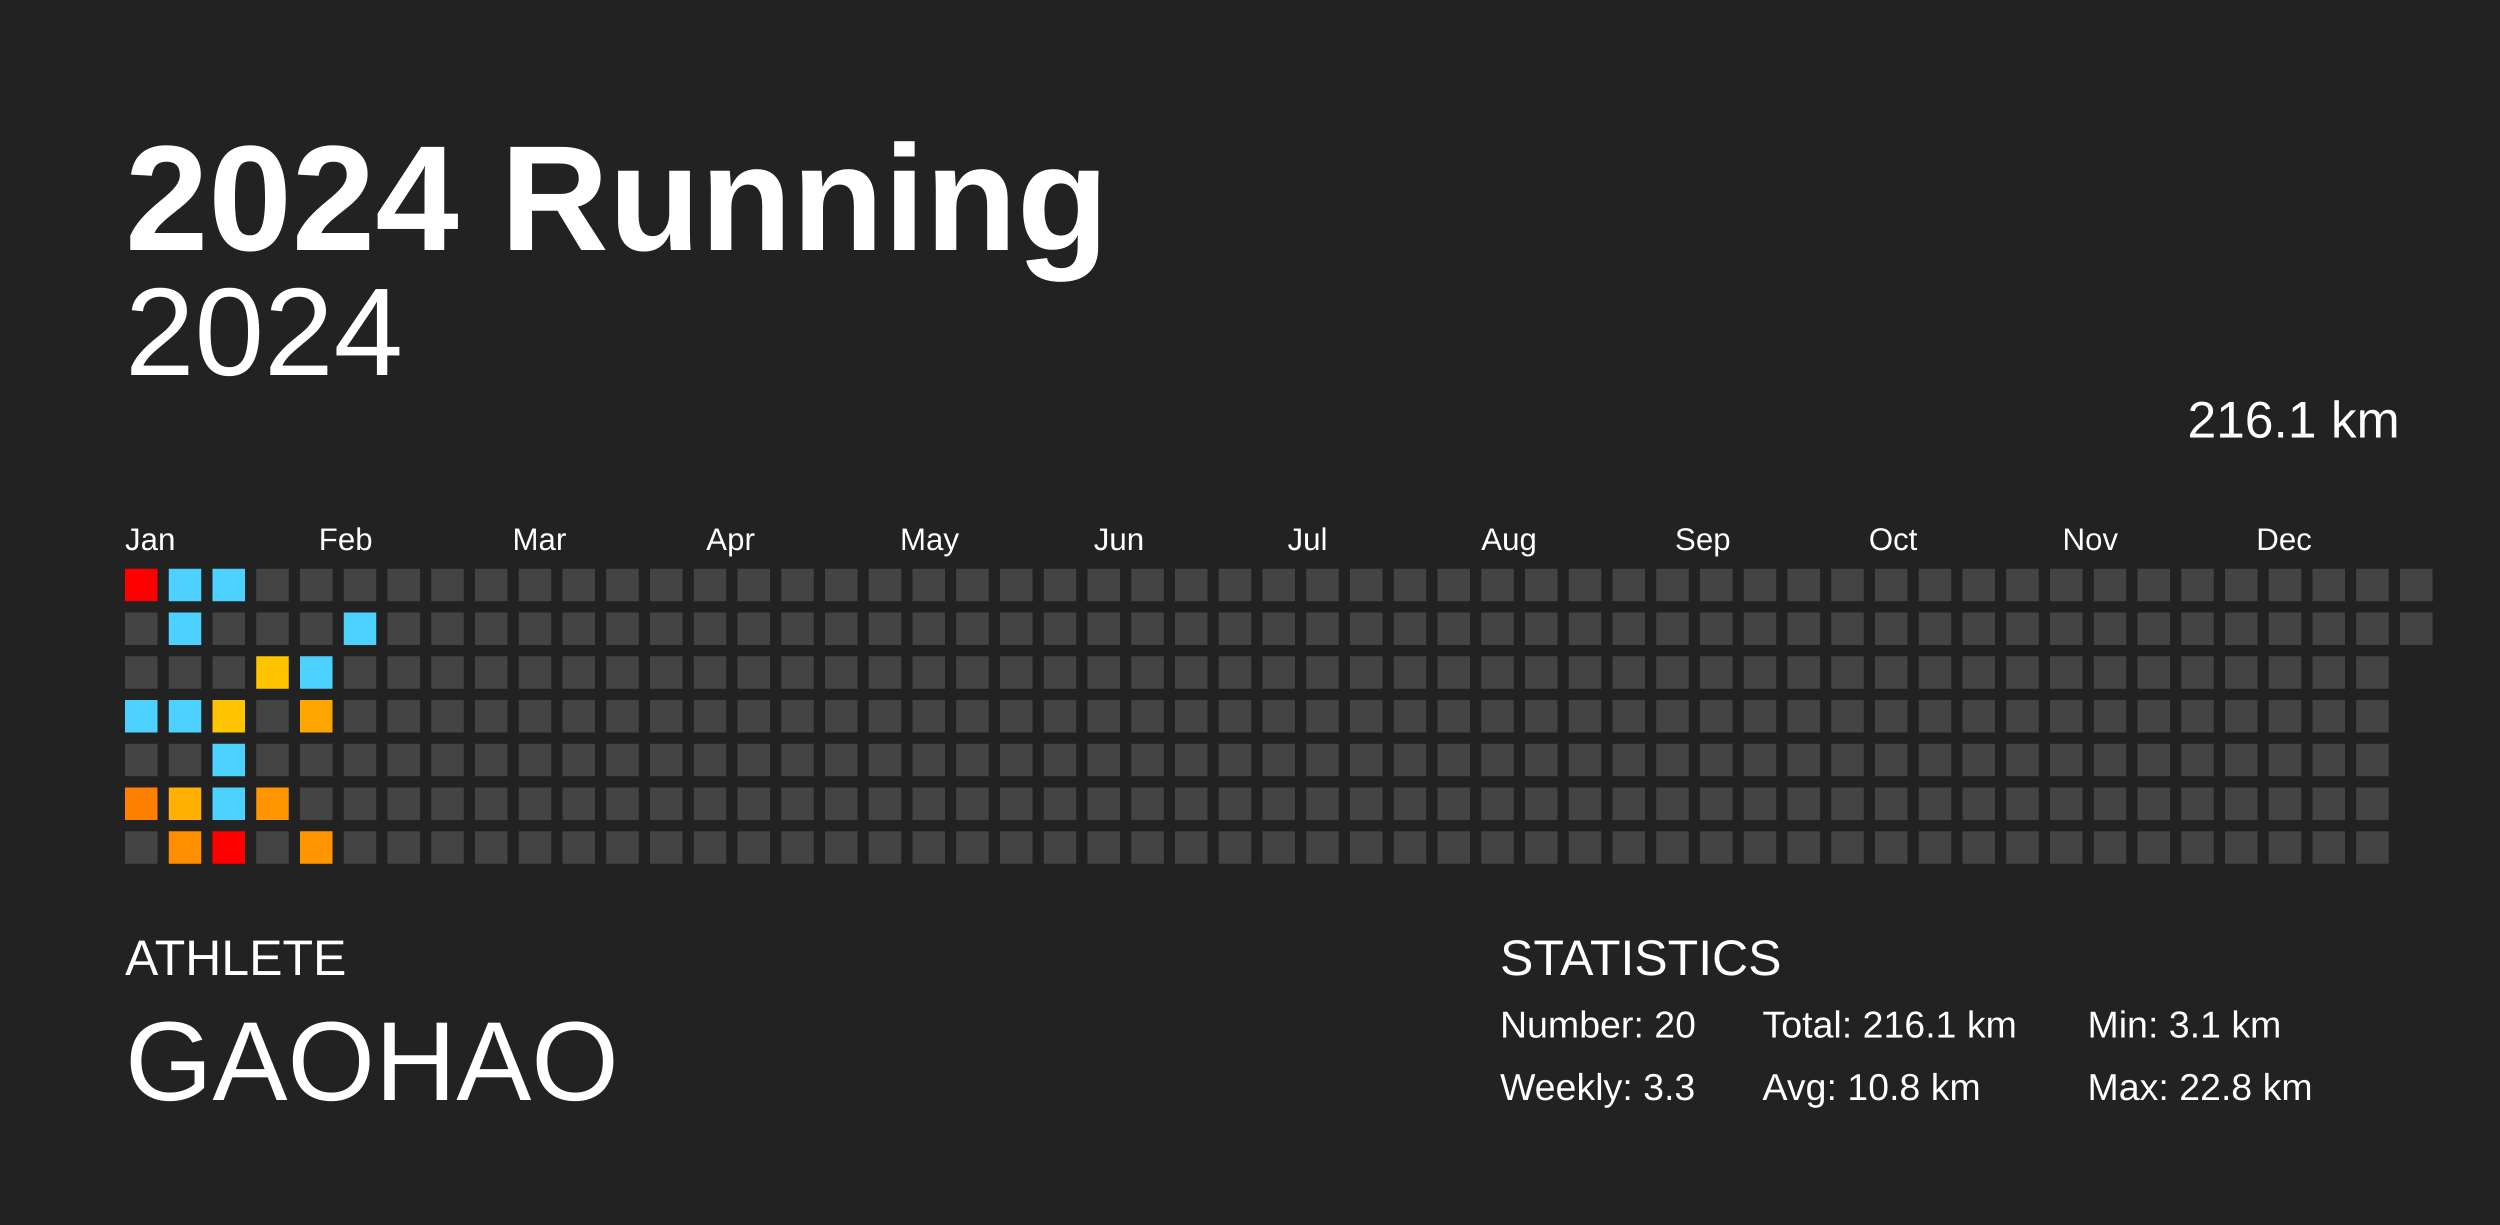
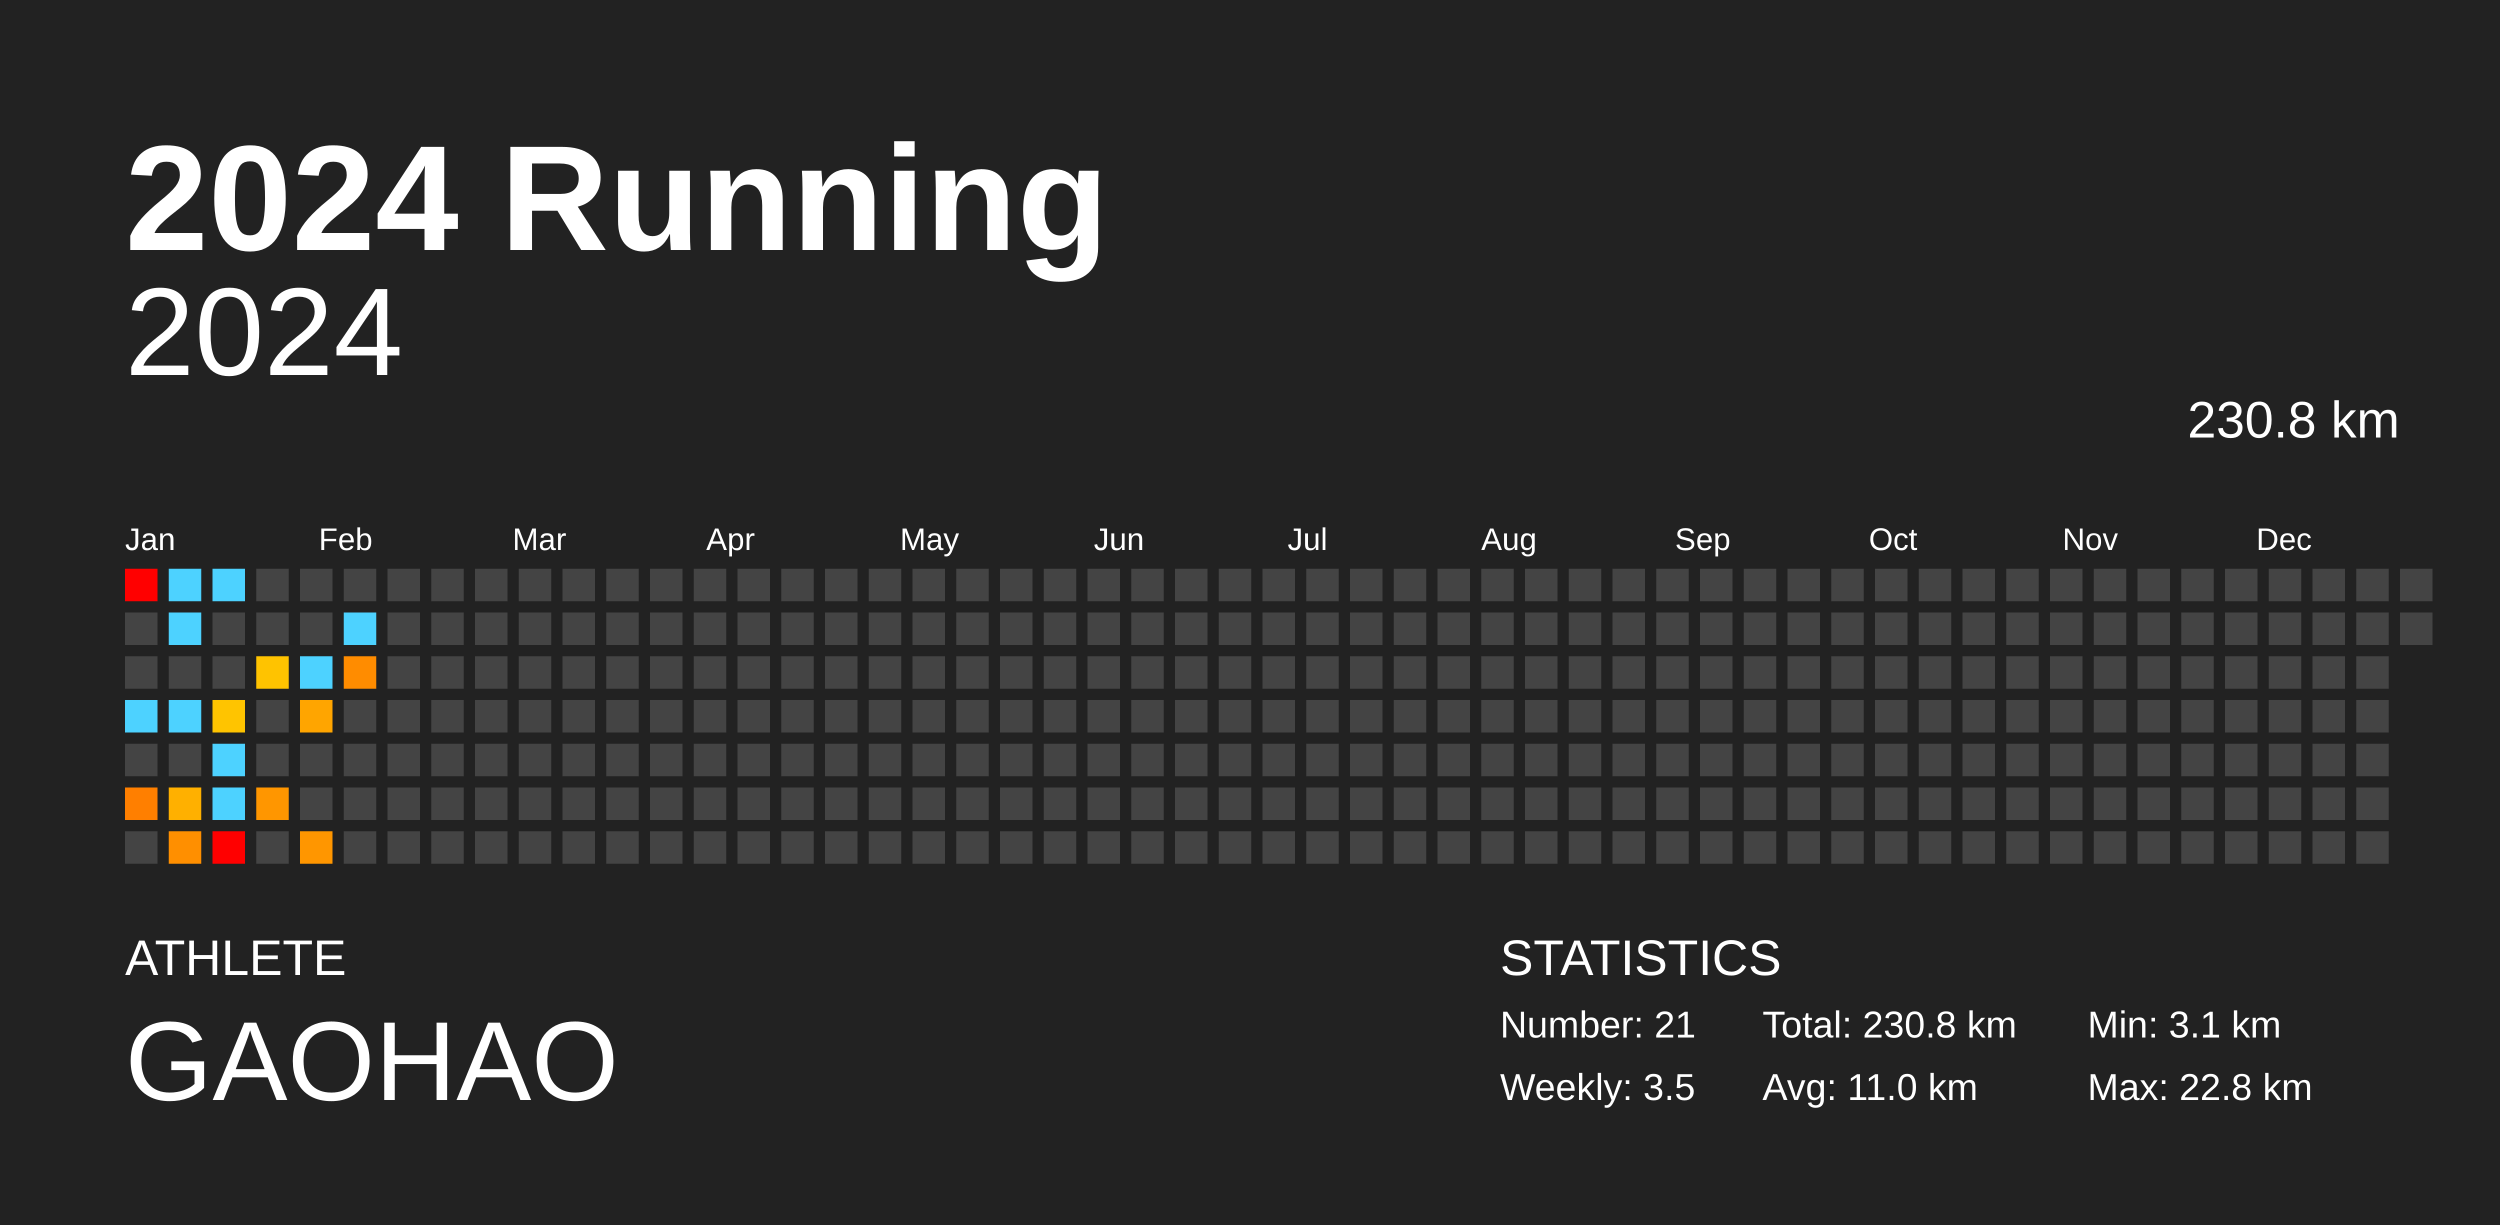
<svg xmlns="http://www.w3.org/2000/svg" baseProfile="full" height="98mm" version="1.1" viewBox="0,0,200,98" width="200mm">
  <defs />
  <rect fill="#222222" height="98" width="200" x="0" y="0" />
  <text fill="#FFFFFF" style="font-size:12px; font-family:Arial; font-weight:bold;" x="10" y="20">2024 Running</text>
  <text fill="#FFFFFF" style="font-size:4px; font-family:Arial" x="10" y="78">ATHLETE</text>
  <text fill="#FFFFFF" style="font-size:9px; font-family:Arial" x="10" y="88">GAOHAO</text>
  <text fill="#FFFFFF" style="font-size:4px; font-family:Arial" x="120" y="78">STATISTICS</text>
-   <text fill="#FFFFFF" style="font-size:3px; font-family:Arial" x="120" y="83">Number: 20</text>
-   <text fill="#FFFFFF" style="font-size:3px; font-family:Arial" x="120" y="88">Weekly: 3.3</text>
-   <text fill="#FFFFFF" style="font-size:3px; font-family:Arial" x="141" y="83">Total: 216.1 km</text>
-   <text fill="#FFFFFF" style="font-size:3px; font-family:Arial" x="141" y="88">Avg: 10.8 km</text>
+   <text fill="#FFFFFF" style="font-size:3px; font-family:Arial" x="120" y="83">Number: 21</text>
+   <text fill="#FFFFFF" style="font-size:3px; font-family:Arial" x="120" y="88">Weekly: 3.5</text>
+   <text fill="#FFFFFF" style="font-size:3px; font-family:Arial" x="141" y="83">Total: 230.8 km</text>
+   <text fill="#FFFFFF" style="font-size:3px; font-family:Arial" x="141" y="88">Avg: 11.0 km</text>
  <text fill="#FFFFFF" style="font-size:3px; font-family:Arial" x="167" y="83">Min: 3.1 km</text>
  <text fill="#FFFFFF" style="font-size:3px; font-family:Arial" x="167" y="88">Max: 22.8 km</text>
  <text alignment-baseline="hanging" fill="#FFFFFF" style="font-size:10.0px; font-family:Arial;" x="10" y="30">2024</text>
-   <text alignment-baseline="hanging" fill="#FFFFFF" style="font-size:4.125px; font-family:Arial;" x="175" y="35">216.1 km</text>
+   <text alignment-baseline="hanging" fill="#FFFFFF" style="font-size:4.125px; font-family:Arial;" x="175" y="35">230.8 km</text>
  <text fill="#FFFFFF" style="font-size:2.5px; font-family:Arial" x="10.0" y="44">Jan</text>
  <text fill="#FFFFFF" style="font-size:2.5px; font-family:Arial" x="25.5" y="44">Feb</text>
  <text fill="#FFFFFF" style="font-size:2.5px; font-family:Arial" x="41.0" y="44">Mar</text>
  <text fill="#FFFFFF" style="font-size:2.5px; font-family:Arial" x="56.5" y="44">Apr</text>
  <text fill="#FFFFFF" style="font-size:2.5px; font-family:Arial" x="72.0" y="44">May</text>
  <text fill="#FFFFFF" style="font-size:2.5px; font-family:Arial" x="87.5" y="44">Jun</text>
  <text fill="#FFFFFF" style="font-size:2.5px; font-family:Arial" x="103.0" y="44">Jul</text>
  <text fill="#FFFFFF" style="font-size:2.5px; font-family:Arial" x="118.5" y="44">Aug</text>
  <text fill="#FFFFFF" style="font-size:2.5px; font-family:Arial" x="134.0" y="44">Sep</text>
  <text fill="#FFFFFF" style="font-size:2.5px; font-family:Arial" x="149.5" y="44">Oct</text>
  <text fill="#FFFFFF" style="font-size:2.5px; font-family:Arial" x="165.0" y="44">Nov</text>
  <text fill="#FFFFFF" style="font-size:2.5px; font-family:Arial" x="180.5" y="44">Dec</text>
  <rect fill="red" height="2.6" width="2.6" x="10.0" y="45.5" />
  <rect fill="#444444" height="2.6" width="2.6" x="10.0" y="49.0" />
  <rect fill="#444444" height="2.6" width="2.6" x="10.0" y="52.5" />
  <rect fill="#4dd2ff" height="2.6" width="2.6" x="10.0" y="56.0" />
  <rect fill="#444444" height="2.6" width="2.6" x="10.0" y="59.5" />
  <rect fill="#ff7f00" height="2.6" width="2.6" x="10.0" y="63.0" />
  <rect fill="#444444" height="2.6" width="2.6" x="10.0" y="66.5" />
  <rect fill="#4dd2ff" height="2.6" width="2.6" x="13.5" y="45.5" />
  <rect fill="#4dd2ff" height="2.6" width="2.6" x="13.5" y="49.0" />
  <rect fill="#444444" height="2.6" width="2.6" x="13.5" y="52.5" />
  <rect fill="#4dd2ff" height="2.6" width="2.6" x="13.5" y="56.0" />
  <rect fill="#444444" height="2.6" width="2.6" x="13.5" y="59.5" />
  <rect fill="#ffb000" height="2.6" width="2.6" x="13.5" y="63.0" />
  <rect fill="#ff8f00" height="2.6" width="2.6" x="13.5" y="66.5" />
  <rect fill="#4dd2ff" height="2.6" width="2.6" x="17.0" y="45.5" />
  <rect fill="#444444" height="2.6" width="2.6" x="17.0" y="49.0" />
  <rect fill="#444444" height="2.6" width="2.6" x="17.0" y="52.5" />
  <rect fill="#ffc400" height="2.6" width="2.6" x="17.0" y="56.0" />
  <rect fill="#4dd2ff" height="2.6" width="2.6" x="17.0" y="59.5" />
  <rect fill="#4dd2ff" height="2.6" width="2.6" x="17.0" y="63.0" />
  <rect fill="red" height="2.6" width="2.6" x="17.0" y="66.5" />
  <rect fill="#444444" height="2.6" width="2.6" x="20.5" y="45.5" />
  <rect fill="#444444" height="2.6" width="2.6" x="20.5" y="49.0" />
  <rect fill="#ffc300" height="2.6" width="2.6" x="20.5" y="52.5" />
  <rect fill="#444444" height="2.6" width="2.6" x="20.5" y="56.0" />
  <rect fill="#444444" height="2.6" width="2.6" x="20.5" y="59.5" />
  <rect fill="#ff9600" height="2.6" width="2.6" x="20.5" y="63.0" />
  <rect fill="#444444" height="2.6" width="2.6" x="20.5" y="66.5" />
  <rect fill="#444444" height="2.6" width="2.6" x="24.0" y="45.5" />
  <rect fill="#444444" height="2.6" width="2.6" x="24.0" y="49.0" />
  <rect fill="#4dd2ff" height="2.6" width="2.6" x="24.0" y="52.5" />
  <rect fill="#ffa500" height="2.6" width="2.6" x="24.0" y="56.0" />
  <rect fill="#444444" height="2.6" width="2.6" x="24.0" y="59.5" />
  <rect fill="#444444" height="2.6" width="2.6" x="24.0" y="63.0" />
  <rect fill="#ff9600" height="2.6" width="2.6" x="24.0" y="66.5" />
  <rect fill="#444444" height="2.6" width="2.6" x="27.5" y="45.5" />
  <rect fill="#4dd2ff" height="2.6" width="2.6" x="27.5" y="49.0" />
-   <rect fill="#444444" height="2.6" width="2.6" x="27.5" y="52.5" />
+   <rect fill="#ff8c00" height="2.6" width="2.6" x="27.5" y="52.5" />
  <rect fill="#444444" height="2.6" width="2.6" x="27.5" y="56.0" />
  <rect fill="#444444" height="2.6" width="2.6" x="27.5" y="59.5" />
  <rect fill="#444444" height="2.6" width="2.6" x="27.5" y="63.0" />
  <rect fill="#444444" height="2.6" width="2.6" x="27.5" y="66.5" />
  <rect fill="#444444" height="2.6" width="2.6" x="31.0" y="45.5" />
  <rect fill="#444444" height="2.6" width="2.6" x="31.0" y="49.0" />
  <rect fill="#444444" height="2.6" width="2.6" x="31.0" y="52.5" />
  <rect fill="#444444" height="2.6" width="2.6" x="31.0" y="56.0" />
  <rect fill="#444444" height="2.6" width="2.6" x="31.0" y="59.5" />
  <rect fill="#444444" height="2.6" width="2.6" x="31.0" y="63.0" />
  <rect fill="#444444" height="2.6" width="2.6" x="31.0" y="66.5" />
  <rect fill="#444444" height="2.6" width="2.6" x="34.5" y="45.5" />
  <rect fill="#444444" height="2.6" width="2.6" x="34.5" y="49.0" />
  <rect fill="#444444" height="2.6" width="2.6" x="34.5" y="52.5" />
  <rect fill="#444444" height="2.6" width="2.6" x="34.5" y="56.0" />
  <rect fill="#444444" height="2.6" width="2.6" x="34.5" y="59.5" />
  <rect fill="#444444" height="2.6" width="2.6" x="34.5" y="63.0" />
  <rect fill="#444444" height="2.6" width="2.6" x="34.5" y="66.5" />
  <rect fill="#444444" height="2.6" width="2.6" x="38.0" y="45.5" />
  <rect fill="#444444" height="2.6" width="2.6" x="38.0" y="49.0" />
  <rect fill="#444444" height="2.6" width="2.6" x="38.0" y="52.5" />
  <rect fill="#444444" height="2.6" width="2.6" x="38.0" y="56.0" />
  <rect fill="#444444" height="2.6" width="2.6" x="38.0" y="59.5" />
  <rect fill="#444444" height="2.6" width="2.6" x="38.0" y="63.0" />
  <rect fill="#444444" height="2.6" width="2.6" x="38.0" y="66.5" />
  <rect fill="#444444" height="2.6" width="2.6" x="41.5" y="45.5" />
  <rect fill="#444444" height="2.6" width="2.6" x="41.5" y="49.0" />
  <rect fill="#444444" height="2.6" width="2.6" x="41.5" y="52.5" />
  <rect fill="#444444" height="2.6" width="2.6" x="41.5" y="56.0" />
  <rect fill="#444444" height="2.6" width="2.6" x="41.5" y="59.5" />
  <rect fill="#444444" height="2.6" width="2.6" x="41.5" y="63.0" />
  <rect fill="#444444" height="2.6" width="2.6" x="41.5" y="66.5" />
  <rect fill="#444444" height="2.6" width="2.6" x="45.0" y="45.5" />
  <rect fill="#444444" height="2.6" width="2.6" x="45.0" y="49.0" />
  <rect fill="#444444" height="2.6" width="2.6" x="45.0" y="52.5" />
  <rect fill="#444444" height="2.6" width="2.6" x="45.0" y="56.0" />
  <rect fill="#444444" height="2.6" width="2.6" x="45.0" y="59.5" />
  <rect fill="#444444" height="2.6" width="2.6" x="45.0" y="63.0" />
  <rect fill="#444444" height="2.6" width="2.6" x="45.0" y="66.5" />
  <rect fill="#444444" height="2.6" width="2.6" x="48.5" y="45.5" />
  <rect fill="#444444" height="2.6" width="2.6" x="48.5" y="49.0" />
  <rect fill="#444444" height="2.6" width="2.6" x="48.5" y="52.5" />
  <rect fill="#444444" height="2.6" width="2.6" x="48.5" y="56.0" />
  <rect fill="#444444" height="2.6" width="2.6" x="48.5" y="59.5" />
  <rect fill="#444444" height="2.6" width="2.6" x="48.5" y="63.0" />
  <rect fill="#444444" height="2.6" width="2.6" x="48.5" y="66.5" />
  <rect fill="#444444" height="2.6" width="2.6" x="52.0" y="45.5" />
  <rect fill="#444444" height="2.6" width="2.6" x="52.0" y="49.0" />
  <rect fill="#444444" height="2.6" width="2.6" x="52.0" y="52.5" />
  <rect fill="#444444" height="2.6" width="2.6" x="52.0" y="56.0" />
  <rect fill="#444444" height="2.6" width="2.6" x="52.0" y="59.5" />
  <rect fill="#444444" height="2.6" width="2.6" x="52.0" y="63.0" />
  <rect fill="#444444" height="2.6" width="2.6" x="52.0" y="66.5" />
  <rect fill="#444444" height="2.6" width="2.6" x="55.5" y="45.5" />
  <rect fill="#444444" height="2.6" width="2.6" x="55.5" y="49.0" />
  <rect fill="#444444" height="2.6" width="2.6" x="55.5" y="52.5" />
  <rect fill="#444444" height="2.6" width="2.6" x="55.5" y="56.0" />
  <rect fill="#444444" height="2.6" width="2.6" x="55.5" y="59.5" />
  <rect fill="#444444" height="2.6" width="2.6" x="55.5" y="63.0" />
  <rect fill="#444444" height="2.6" width="2.6" x="55.5" y="66.5" />
  <rect fill="#444444" height="2.6" width="2.6" x="59.0" y="45.5" />
  <rect fill="#444444" height="2.6" width="2.6" x="59.0" y="49.0" />
  <rect fill="#444444" height="2.6" width="2.6" x="59.0" y="52.5" />
  <rect fill="#444444" height="2.6" width="2.6" x="59.0" y="56.0" />
  <rect fill="#444444" height="2.6" width="2.6" x="59.0" y="59.5" />
  <rect fill="#444444" height="2.6" width="2.6" x="59.0" y="63.0" />
  <rect fill="#444444" height="2.6" width="2.6" x="59.0" y="66.5" />
  <rect fill="#444444" height="2.6" width="2.6" x="62.5" y="45.5" />
  <rect fill="#444444" height="2.6" width="2.6" x="62.5" y="49.0" />
  <rect fill="#444444" height="2.6" width="2.6" x="62.5" y="52.5" />
  <rect fill="#444444" height="2.6" width="2.6" x="62.5" y="56.0" />
  <rect fill="#444444" height="2.6" width="2.6" x="62.5" y="59.5" />
  <rect fill="#444444" height="2.6" width="2.6" x="62.5" y="63.0" />
  <rect fill="#444444" height="2.6" width="2.6" x="62.5" y="66.5" />
  <rect fill="#444444" height="2.6" width="2.6" x="66.0" y="45.5" />
  <rect fill="#444444" height="2.6" width="2.6" x="66.0" y="49.0" />
  <rect fill="#444444" height="2.6" width="2.6" x="66.0" y="52.5" />
  <rect fill="#444444" height="2.6" width="2.6" x="66.0" y="56.0" />
  <rect fill="#444444" height="2.6" width="2.6" x="66.0" y="59.5" />
  <rect fill="#444444" height="2.6" width="2.6" x="66.0" y="63.0" />
  <rect fill="#444444" height="2.6" width="2.6" x="66.0" y="66.5" />
  <rect fill="#444444" height="2.6" width="2.6" x="69.5" y="45.5" />
  <rect fill="#444444" height="2.6" width="2.6" x="69.5" y="49.0" />
  <rect fill="#444444" height="2.6" width="2.6" x="69.5" y="52.5" />
  <rect fill="#444444" height="2.6" width="2.6" x="69.5" y="56.0" />
  <rect fill="#444444" height="2.6" width="2.6" x="69.5" y="59.5" />
  <rect fill="#444444" height="2.6" width="2.6" x="69.5" y="63.0" />
  <rect fill="#444444" height="2.6" width="2.6" x="69.5" y="66.5" />
  <rect fill="#444444" height="2.6" width="2.6" x="73.0" y="45.5" />
  <rect fill="#444444" height="2.6" width="2.6" x="73.0" y="49.0" />
  <rect fill="#444444" height="2.6" width="2.6" x="73.0" y="52.5" />
  <rect fill="#444444" height="2.6" width="2.6" x="73.0" y="56.0" />
  <rect fill="#444444" height="2.6" width="2.6" x="73.0" y="59.5" />
  <rect fill="#444444" height="2.6" width="2.6" x="73.0" y="63.0" />
  <rect fill="#444444" height="2.6" width="2.6" x="73.0" y="66.5" />
  <rect fill="#444444" height="2.6" width="2.6" x="76.5" y="45.5" />
  <rect fill="#444444" height="2.6" width="2.6" x="76.5" y="49.0" />
  <rect fill="#444444" height="2.6" width="2.6" x="76.5" y="52.5" />
  <rect fill="#444444" height="2.6" width="2.6" x="76.5" y="56.0" />
  <rect fill="#444444" height="2.6" width="2.6" x="76.5" y="59.5" />
  <rect fill="#444444" height="2.6" width="2.6" x="76.5" y="63.0" />
  <rect fill="#444444" height="2.6" width="2.6" x="76.5" y="66.5" />
  <rect fill="#444444" height="2.6" width="2.6" x="80.0" y="45.5" />
  <rect fill="#444444" height="2.6" width="2.6" x="80.0" y="49.0" />
  <rect fill="#444444" height="2.6" width="2.6" x="80.0" y="52.5" />
  <rect fill="#444444" height="2.6" width="2.6" x="80.0" y="56.0" />
  <rect fill="#444444" height="2.6" width="2.6" x="80.0" y="59.5" />
  <rect fill="#444444" height="2.6" width="2.6" x="80.0" y="63.0" />
  <rect fill="#444444" height="2.6" width="2.6" x="80.0" y="66.5" />
  <rect fill="#444444" height="2.6" width="2.6" x="83.5" y="45.5" />
  <rect fill="#444444" height="2.6" width="2.6" x="83.5" y="49.0" />
  <rect fill="#444444" height="2.6" width="2.6" x="83.5" y="52.5" />
  <rect fill="#444444" height="2.6" width="2.6" x="83.5" y="56.0" />
  <rect fill="#444444" height="2.6" width="2.6" x="83.5" y="59.5" />
  <rect fill="#444444" height="2.6" width="2.6" x="83.5" y="63.0" />
  <rect fill="#444444" height="2.6" width="2.6" x="83.5" y="66.5" />
  <rect fill="#444444" height="2.6" width="2.6" x="87.0" y="45.5" />
  <rect fill="#444444" height="2.6" width="2.6" x="87.0" y="49.0" />
  <rect fill="#444444" height="2.6" width="2.6" x="87.0" y="52.5" />
  <rect fill="#444444" height="2.6" width="2.6" x="87.0" y="56.0" />
  <rect fill="#444444" height="2.6" width="2.6" x="87.0" y="59.5" />
  <rect fill="#444444" height="2.6" width="2.6" x="87.0" y="63.0" />
  <rect fill="#444444" height="2.6" width="2.6" x="87.0" y="66.5" />
  <rect fill="#444444" height="2.6" width="2.6" x="90.5" y="45.5" />
  <rect fill="#444444" height="2.6" width="2.6" x="90.5" y="49.0" />
  <rect fill="#444444" height="2.6" width="2.6" x="90.5" y="52.5" />
  <rect fill="#444444" height="2.6" width="2.6" x="90.5" y="56.0" />
  <rect fill="#444444" height="2.6" width="2.6" x="90.5" y="59.5" />
  <rect fill="#444444" height="2.6" width="2.6" x="90.5" y="63.0" />
  <rect fill="#444444" height="2.6" width="2.6" x="90.5" y="66.5" />
  <rect fill="#444444" height="2.6" width="2.6" x="94.0" y="45.5" />
  <rect fill="#444444" height="2.6" width="2.6" x="94.0" y="49.0" />
  <rect fill="#444444" height="2.6" width="2.6" x="94.0" y="52.5" />
  <rect fill="#444444" height="2.6" width="2.6" x="94.0" y="56.0" />
  <rect fill="#444444" height="2.6" width="2.6" x="94.0" y="59.5" />
  <rect fill="#444444" height="2.6" width="2.6" x="94.0" y="63.0" />
  <rect fill="#444444" height="2.6" width="2.6" x="94.0" y="66.5" />
  <rect fill="#444444" height="2.6" width="2.6" x="97.5" y="45.5" />
  <rect fill="#444444" height="2.6" width="2.6" x="97.5" y="49.0" />
  <rect fill="#444444" height="2.6" width="2.6" x="97.5" y="52.5" />
  <rect fill="#444444" height="2.6" width="2.6" x="97.5" y="56.0" />
  <rect fill="#444444" height="2.6" width="2.6" x="97.5" y="59.5" />
  <rect fill="#444444" height="2.6" width="2.6" x="97.5" y="63.0" />
  <rect fill="#444444" height="2.6" width="2.6" x="97.5" y="66.5" />
  <rect fill="#444444" height="2.6" width="2.6" x="101.0" y="45.5" />
  <rect fill="#444444" height="2.6" width="2.6" x="101.0" y="49.0" />
  <rect fill="#444444" height="2.6" width="2.6" x="101.0" y="52.5" />
  <rect fill="#444444" height="2.6" width="2.6" x="101.0" y="56.0" />
  <rect fill="#444444" height="2.6" width="2.6" x="101.0" y="59.5" />
  <rect fill="#444444" height="2.6" width="2.6" x="101.0" y="63.0" />
  <rect fill="#444444" height="2.6" width="2.6" x="101.0" y="66.5" />
  <rect fill="#444444" height="2.6" width="2.6" x="104.5" y="45.5" />
  <rect fill="#444444" height="2.6" width="2.6" x="104.5" y="49.0" />
  <rect fill="#444444" height="2.6" width="2.6" x="104.5" y="52.5" />
  <rect fill="#444444" height="2.6" width="2.6" x="104.5" y="56.0" />
  <rect fill="#444444" height="2.6" width="2.6" x="104.5" y="59.5" />
  <rect fill="#444444" height="2.6" width="2.6" x="104.5" y="63.0" />
  <rect fill="#444444" height="2.6" width="2.6" x="104.5" y="66.5" />
  <rect fill="#444444" height="2.6" width="2.6" x="108.0" y="45.5" />
  <rect fill="#444444" height="2.6" width="2.6" x="108.0" y="49.0" />
  <rect fill="#444444" height="2.6" width="2.6" x="108.0" y="52.5" />
  <rect fill="#444444" height="2.6" width="2.6" x="108.0" y="56.0" />
  <rect fill="#444444" height="2.6" width="2.6" x="108.0" y="59.5" />
  <rect fill="#444444" height="2.6" width="2.6" x="108.0" y="63.0" />
  <rect fill="#444444" height="2.6" width="2.6" x="108.0" y="66.5" />
  <rect fill="#444444" height="2.6" width="2.6" x="111.5" y="45.5" />
  <rect fill="#444444" height="2.6" width="2.6" x="111.5" y="49.0" />
  <rect fill="#444444" height="2.6" width="2.6" x="111.5" y="52.5" />
  <rect fill="#444444" height="2.6" width="2.6" x="111.5" y="56.0" />
  <rect fill="#444444" height="2.6" width="2.6" x="111.5" y="59.5" />
  <rect fill="#444444" height="2.6" width="2.6" x="111.5" y="63.0" />
  <rect fill="#444444" height="2.6" width="2.6" x="111.5" y="66.5" />
  <rect fill="#444444" height="2.6" width="2.6" x="115.0" y="45.5" />
  <rect fill="#444444" height="2.6" width="2.6" x="115.0" y="49.0" />
  <rect fill="#444444" height="2.6" width="2.6" x="115.0" y="52.5" />
  <rect fill="#444444" height="2.6" width="2.6" x="115.0" y="56.0" />
  <rect fill="#444444" height="2.6" width="2.6" x="115.0" y="59.5" />
  <rect fill="#444444" height="2.6" width="2.6" x="115.0" y="63.0" />
  <rect fill="#444444" height="2.6" width="2.6" x="115.0" y="66.5" />
  <rect fill="#444444" height="2.6" width="2.6" x="118.5" y="45.5" />
  <rect fill="#444444" height="2.6" width="2.6" x="118.5" y="49.0" />
  <rect fill="#444444" height="2.6" width="2.6" x="118.5" y="52.5" />
  <rect fill="#444444" height="2.6" width="2.6" x="118.5" y="56.0" />
  <rect fill="#444444" height="2.6" width="2.6" x="118.5" y="59.5" />
  <rect fill="#444444" height="2.6" width="2.6" x="118.5" y="63.0" />
  <rect fill="#444444" height="2.6" width="2.6" x="118.5" y="66.5" />
  <rect fill="#444444" height="2.6" width="2.6" x="122.0" y="45.5" />
  <rect fill="#444444" height="2.6" width="2.6" x="122.0" y="49.0" />
  <rect fill="#444444" height="2.6" width="2.6" x="122.0" y="52.5" />
  <rect fill="#444444" height="2.6" width="2.6" x="122.0" y="56.0" />
  <rect fill="#444444" height="2.6" width="2.6" x="122.0" y="59.5" />
  <rect fill="#444444" height="2.6" width="2.6" x="122.0" y="63.0" />
  <rect fill="#444444" height="2.6" width="2.6" x="122.0" y="66.5" />
  <rect fill="#444444" height="2.6" width="2.6" x="125.5" y="45.5" />
  <rect fill="#444444" height="2.6" width="2.6" x="125.5" y="49.0" />
  <rect fill="#444444" height="2.6" width="2.6" x="125.5" y="52.5" />
  <rect fill="#444444" height="2.6" width="2.6" x="125.5" y="56.0" />
  <rect fill="#444444" height="2.6" width="2.6" x="125.5" y="59.5" />
  <rect fill="#444444" height="2.6" width="2.6" x="125.5" y="63.0" />
  <rect fill="#444444" height="2.6" width="2.6" x="125.5" y="66.5" />
  <rect fill="#444444" height="2.6" width="2.6" x="129.0" y="45.5" />
  <rect fill="#444444" height="2.6" width="2.6" x="129.0" y="49.0" />
  <rect fill="#444444" height="2.6" width="2.6" x="129.0" y="52.5" />
  <rect fill="#444444" height="2.6" width="2.6" x="129.0" y="56.0" />
  <rect fill="#444444" height="2.6" width="2.6" x="129.0" y="59.5" />
  <rect fill="#444444" height="2.6" width="2.6" x="129.0" y="63.0" />
  <rect fill="#444444" height="2.6" width="2.6" x="129.0" y="66.5" />
  <rect fill="#444444" height="2.6" width="2.6" x="132.5" y="45.5" />
  <rect fill="#444444" height="2.6" width="2.6" x="132.5" y="49.0" />
  <rect fill="#444444" height="2.6" width="2.6" x="132.5" y="52.5" />
  <rect fill="#444444" height="2.6" width="2.6" x="132.5" y="56.0" />
  <rect fill="#444444" height="2.6" width="2.6" x="132.5" y="59.5" />
  <rect fill="#444444" height="2.6" width="2.6" x="132.5" y="63.0" />
  <rect fill="#444444" height="2.6" width="2.6" x="132.5" y="66.5" />
  <rect fill="#444444" height="2.6" width="2.6" x="136.0" y="45.5" />
  <rect fill="#444444" height="2.6" width="2.6" x="136.0" y="49.0" />
  <rect fill="#444444" height="2.6" width="2.6" x="136.0" y="52.5" />
  <rect fill="#444444" height="2.6" width="2.6" x="136.0" y="56.0" />
  <rect fill="#444444" height="2.6" width="2.6" x="136.0" y="59.5" />
  <rect fill="#444444" height="2.6" width="2.6" x="136.0" y="63.0" />
  <rect fill="#444444" height="2.6" width="2.6" x="136.0" y="66.5" />
  <rect fill="#444444" height="2.6" width="2.6" x="139.5" y="45.5" />
  <rect fill="#444444" height="2.6" width="2.6" x="139.5" y="49.0" />
  <rect fill="#444444" height="2.6" width="2.6" x="139.5" y="52.5" />
  <rect fill="#444444" height="2.6" width="2.6" x="139.5" y="56.0" />
  <rect fill="#444444" height="2.6" width="2.6" x="139.5" y="59.5" />
  <rect fill="#444444" height="2.6" width="2.6" x="139.5" y="63.0" />
  <rect fill="#444444" height="2.6" width="2.6" x="139.5" y="66.5" />
  <rect fill="#444444" height="2.6" width="2.6" x="143.0" y="45.5" />
  <rect fill="#444444" height="2.6" width="2.6" x="143.0" y="49.0" />
  <rect fill="#444444" height="2.6" width="2.6" x="143.0" y="52.5" />
  <rect fill="#444444" height="2.6" width="2.6" x="143.0" y="56.0" />
  <rect fill="#444444" height="2.6" width="2.6" x="143.0" y="59.5" />
  <rect fill="#444444" height="2.6" width="2.6" x="143.0" y="63.0" />
  <rect fill="#444444" height="2.6" width="2.6" x="143.0" y="66.5" />
  <rect fill="#444444" height="2.6" width="2.6" x="146.5" y="45.5" />
  <rect fill="#444444" height="2.6" width="2.6" x="146.5" y="49.0" />
  <rect fill="#444444" height="2.6" width="2.6" x="146.5" y="52.5" />
  <rect fill="#444444" height="2.6" width="2.6" x="146.5" y="56.0" />
  <rect fill="#444444" height="2.6" width="2.6" x="146.5" y="59.5" />
  <rect fill="#444444" height="2.6" width="2.6" x="146.5" y="63.0" />
  <rect fill="#444444" height="2.6" width="2.6" x="146.5" y="66.5" />
  <rect fill="#444444" height="2.6" width="2.6" x="150.0" y="45.5" />
  <rect fill="#444444" height="2.6" width="2.6" x="150.0" y="49.0" />
  <rect fill="#444444" height="2.6" width="2.6" x="150.0" y="52.5" />
  <rect fill="#444444" height="2.6" width="2.6" x="150.0" y="56.0" />
  <rect fill="#444444" height="2.6" width="2.6" x="150.0" y="59.5" />
  <rect fill="#444444" height="2.6" width="2.6" x="150.0" y="63.0" />
  <rect fill="#444444" height="2.6" width="2.6" x="150.0" y="66.5" />
  <rect fill="#444444" height="2.6" width="2.6" x="153.5" y="45.5" />
  <rect fill="#444444" height="2.6" width="2.6" x="153.5" y="49.0" />
  <rect fill="#444444" height="2.6" width="2.6" x="153.5" y="52.5" />
  <rect fill="#444444" height="2.6" width="2.6" x="153.5" y="56.0" />
  <rect fill="#444444" height="2.6" width="2.6" x="153.5" y="59.5" />
  <rect fill="#444444" height="2.6" width="2.6" x="153.5" y="63.0" />
  <rect fill="#444444" height="2.6" width="2.6" x="153.5" y="66.5" />
  <rect fill="#444444" height="2.6" width="2.6" x="157.0" y="45.5" />
  <rect fill="#444444" height="2.6" width="2.6" x="157.0" y="49.0" />
  <rect fill="#444444" height="2.6" width="2.6" x="157.0" y="52.5" />
  <rect fill="#444444" height="2.6" width="2.6" x="157.0" y="56.0" />
  <rect fill="#444444" height="2.6" width="2.6" x="157.0" y="59.5" />
  <rect fill="#444444" height="2.6" width="2.6" x="157.0" y="63.0" />
  <rect fill="#444444" height="2.6" width="2.6" x="157.0" y="66.5" />
  <rect fill="#444444" height="2.6" width="2.6" x="160.5" y="45.5" />
  <rect fill="#444444" height="2.6" width="2.6" x="160.5" y="49.0" />
  <rect fill="#444444" height="2.6" width="2.6" x="160.5" y="52.5" />
  <rect fill="#444444" height="2.6" width="2.6" x="160.5" y="56.0" />
  <rect fill="#444444" height="2.6" width="2.6" x="160.5" y="59.5" />
  <rect fill="#444444" height="2.6" width="2.6" x="160.5" y="63.0" />
  <rect fill="#444444" height="2.6" width="2.6" x="160.5" y="66.5" />
  <rect fill="#444444" height="2.6" width="2.6" x="164.0" y="45.5" />
  <rect fill="#444444" height="2.6" width="2.6" x="164.0" y="49.0" />
  <rect fill="#444444" height="2.6" width="2.6" x="164.0" y="52.5" />
  <rect fill="#444444" height="2.6" width="2.6" x="164.0" y="56.0" />
  <rect fill="#444444" height="2.6" width="2.6" x="164.0" y="59.5" />
  <rect fill="#444444" height="2.6" width="2.6" x="164.0" y="63.0" />
  <rect fill="#444444" height="2.6" width="2.6" x="164.0" y="66.5" />
  <rect fill="#444444" height="2.6" width="2.6" x="167.5" y="45.5" />
  <rect fill="#444444" height="2.6" width="2.6" x="167.5" y="49.0" />
  <rect fill="#444444" height="2.6" width="2.6" x="167.5" y="52.5" />
  <rect fill="#444444" height="2.6" width="2.6" x="167.5" y="56.0" />
  <rect fill="#444444" height="2.6" width="2.6" x="167.5" y="59.5" />
  <rect fill="#444444" height="2.6" width="2.6" x="167.5" y="63.0" />
  <rect fill="#444444" height="2.6" width="2.6" x="167.5" y="66.5" />
  <rect fill="#444444" height="2.6" width="2.6" x="171.0" y="45.5" />
  <rect fill="#444444" height="2.6" width="2.6" x="171.0" y="49.0" />
  <rect fill="#444444" height="2.6" width="2.6" x="171.0" y="52.5" />
  <rect fill="#444444" height="2.6" width="2.6" x="171.0" y="56.0" />
  <rect fill="#444444" height="2.6" width="2.6" x="171.0" y="59.5" />
  <rect fill="#444444" height="2.6" width="2.6" x="171.0" y="63.0" />
  <rect fill="#444444" height="2.6" width="2.6" x="171.0" y="66.5" />
  <rect fill="#444444" height="2.6" width="2.6" x="174.5" y="45.5" />
  <rect fill="#444444" height="2.6" width="2.6" x="174.5" y="49.0" />
  <rect fill="#444444" height="2.6" width="2.6" x="174.5" y="52.5" />
  <rect fill="#444444" height="2.6" width="2.6" x="174.5" y="56.0" />
  <rect fill="#444444" height="2.6" width="2.6" x="174.5" y="59.5" />
  <rect fill="#444444" height="2.6" width="2.6" x="174.5" y="63.0" />
  <rect fill="#444444" height="2.6" width="2.6" x="174.5" y="66.5" />
  <rect fill="#444444" height="2.6" width="2.6" x="178.0" y="45.5" />
  <rect fill="#444444" height="2.6" width="2.6" x="178.0" y="49.0" />
  <rect fill="#444444" height="2.6" width="2.6" x="178.0" y="52.5" />
  <rect fill="#444444" height="2.6" width="2.6" x="178.0" y="56.0" />
  <rect fill="#444444" height="2.6" width="2.6" x="178.0" y="59.5" />
  <rect fill="#444444" height="2.6" width="2.6" x="178.0" y="63.0" />
  <rect fill="#444444" height="2.6" width="2.6" x="178.0" y="66.5" />
  <rect fill="#444444" height="2.6" width="2.6" x="181.5" y="45.5" />
  <rect fill="#444444" height="2.6" width="2.6" x="181.5" y="49.0" />
  <rect fill="#444444" height="2.6" width="2.6" x="181.5" y="52.5" />
  <rect fill="#444444" height="2.6" width="2.6" x="181.5" y="56.0" />
  <rect fill="#444444" height="2.6" width="2.6" x="181.5" y="59.5" />
  <rect fill="#444444" height="2.6" width="2.6" x="181.5" y="63.0" />
  <rect fill="#444444" height="2.6" width="2.6" x="181.5" y="66.5" />
  <rect fill="#444444" height="2.6" width="2.6" x="185.0" y="45.5" />
  <rect fill="#444444" height="2.6" width="2.6" x="185.0" y="49.0" />
  <rect fill="#444444" height="2.6" width="2.6" x="185.0" y="52.5" />
  <rect fill="#444444" height="2.6" width="2.6" x="185.0" y="56.0" />
  <rect fill="#444444" height="2.6" width="2.6" x="185.0" y="59.5" />
  <rect fill="#444444" height="2.6" width="2.6" x="185.0" y="63.0" />
  <rect fill="#444444" height="2.6" width="2.6" x="185.0" y="66.5" />
  <rect fill="#444444" height="2.6" width="2.6" x="188.5" y="45.5" />
  <rect fill="#444444" height="2.6" width="2.6" x="188.5" y="49.0" />
  <rect fill="#444444" height="2.6" width="2.6" x="188.5" y="52.5" />
  <rect fill="#444444" height="2.6" width="2.6" x="188.5" y="56.0" />
  <rect fill="#444444" height="2.6" width="2.6" x="188.5" y="59.5" />
  <rect fill="#444444" height="2.6" width="2.6" x="188.5" y="63.0" />
  <rect fill="#444444" height="2.6" width="2.6" x="188.5" y="66.5" />
  <rect fill="#444444" height="2.6" width="2.6" x="192.0" y="45.5" />
  <rect fill="#444444" height="2.6" width="2.6" x="192.0" y="49.0" />
</svg>
